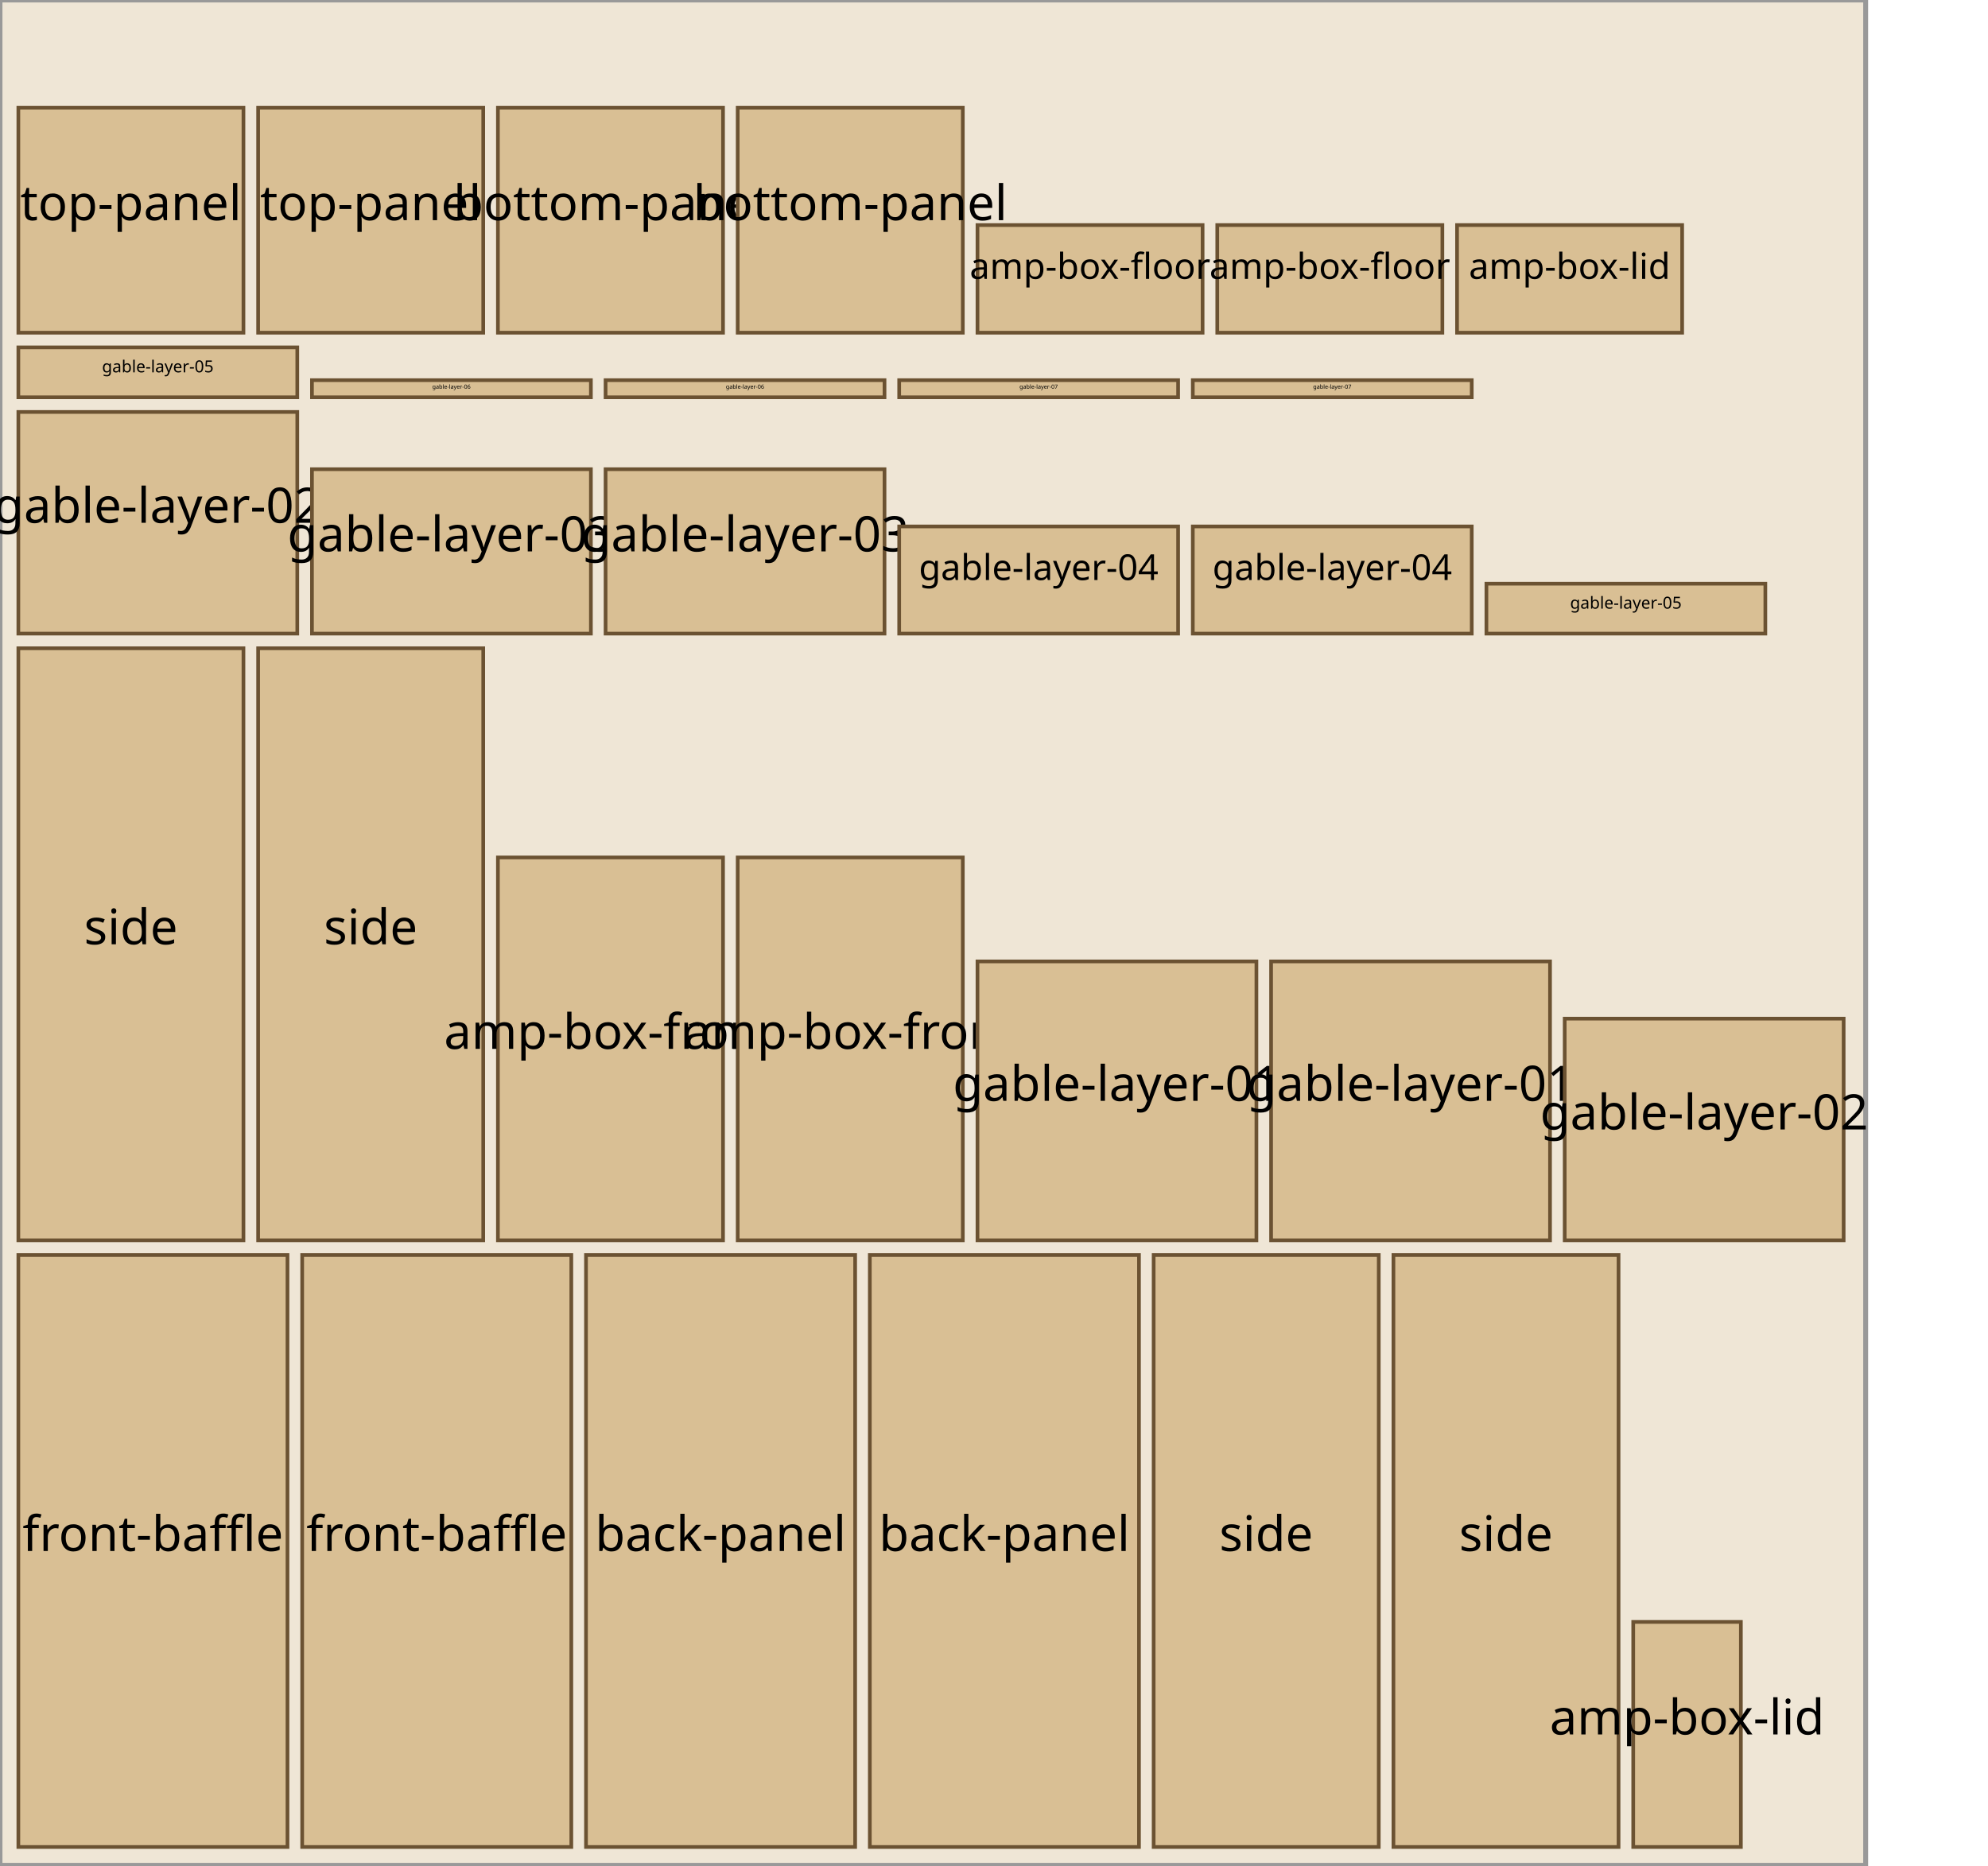
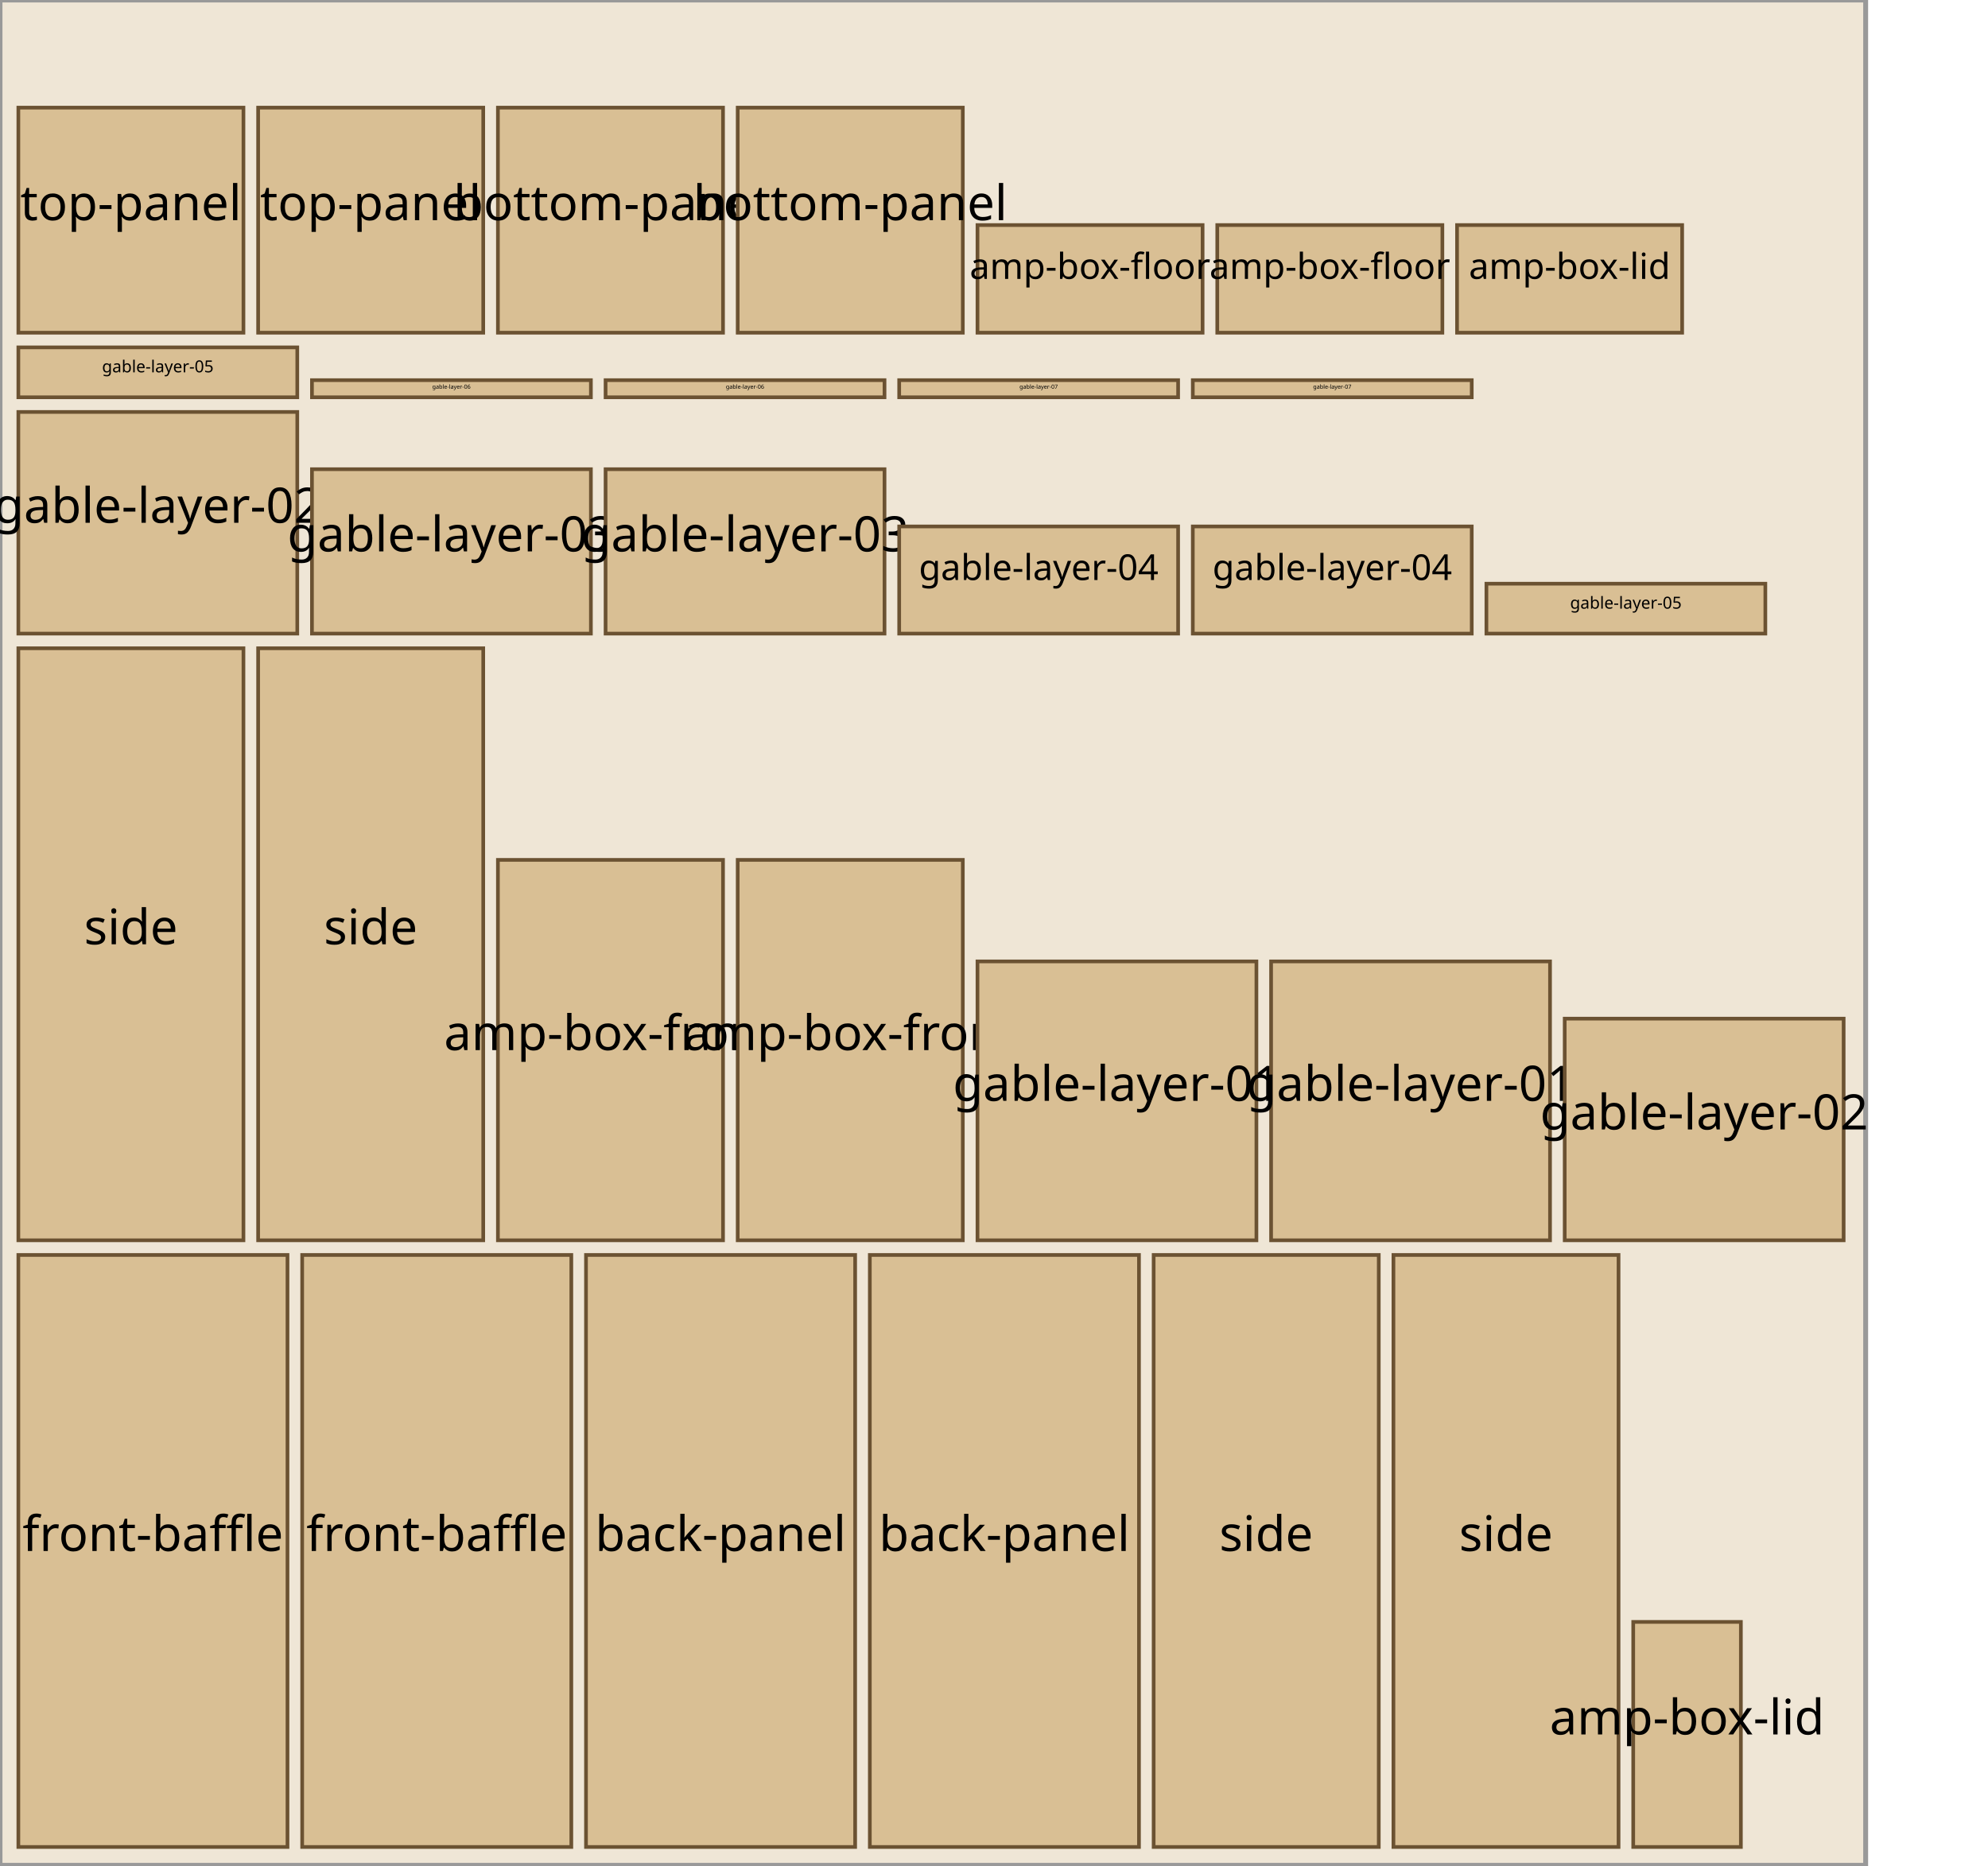
<svg xmlns="http://www.w3.org/2000/svg" viewBox="0 0 1625 1525" width="406.25" height="381.25">
  <rect x="0" y="0" width="1525" height="1525" fill="#efe6d6" stroke="#999" stroke-width="4" />
  <rect x="15.0" y="1026.0" width="220.0" height="484.0" fill="#d9bf94" stroke="#6b5232" stroke-width="3" />
  <text x="125.0" y="1268.0" font-size="40" text-anchor="middle" font-family="sans-serif">front-baffle</text>
  <rect x="247.0" y="1026.0" width="220.0" height="484.0" fill="#d9bf94" stroke="#6b5232" stroke-width="3" />
  <text x="357.0" y="1268.0" font-size="40" text-anchor="middle" font-family="sans-serif">front-baffle</text>
  <rect x="479.0" y="1026.0" width="220.0" height="484.0" fill="#d9bf94" stroke="#6b5232" stroke-width="3" />
  <text x="589.0" y="1268.0" font-size="40" text-anchor="middle" font-family="sans-serif">back-panel</text>
  <rect x="711.0" y="1026.0" width="220.0" height="484.0" fill="#d9bf94" stroke="#6b5232" stroke-width="3" />
  <text x="821.0" y="1268.0" font-size="40" text-anchor="middle" font-family="sans-serif">back-panel</text>
  <rect x="943.0" y="1026.0" width="184.0" height="484.0" fill="#d9bf94" stroke="#6b5232" stroke-width="3" />
  <text x="1035.0" y="1268.0" font-size="40" text-anchor="middle" font-family="sans-serif">side</text>
  <rect x="1139.0" y="1026.0" width="184.0" height="484.0" fill="#d9bf94" stroke="#6b5232" stroke-width="3" />
  <text x="1231.0" y="1268.0" font-size="40" text-anchor="middle" font-family="sans-serif">side</text>
  <rect x="15.0" y="530.0" width="184.0" height="484.0" fill="#d9bf94" stroke="#6b5232" stroke-width="3" />
  <text x="107.0" y="772.0" font-size="40" text-anchor="middle" font-family="sans-serif">side</text>
  <rect x="211.0" y="530.0" width="184.0" height="484.0" fill="#d9bf94" stroke="#6b5232" stroke-width="3" />
  <text x="303.0" y="772.0" font-size="40" text-anchor="middle" font-family="sans-serif">side</text>
-   <rect x="407.0" y="701.0" width="184.0" height="313.0" fill="#d9bf94" stroke="#6b5232" stroke-width="3" />
-   <text x="499.0" y="857.5" font-size="40" text-anchor="middle" font-family="sans-serif">amp-box-front</text>
-   <rect x="603.0" y="701.0" width="184.0" height="313.0" fill="#d9bf94" stroke="#6b5232" stroke-width="3" />
-   <text x="695.0" y="857.5" font-size="40" text-anchor="middle" font-family="sans-serif">amp-box-front</text>
+   <rect x="407.0" y="703.0" width="184.0" height="311.0" fill="#d9bf94" stroke="#6b5232" stroke-width="3" />
+   <text x="499.0" y="858.5" font-size="40" text-anchor="middle" font-family="sans-serif">amp-box-front</text>
+   <rect x="603.0" y="703.0" width="184.0" height="311.0" fill="#d9bf94" stroke="#6b5232" stroke-width="3" />
+   <text x="695.0" y="858.5" font-size="40" text-anchor="middle" font-family="sans-serif">amp-box-front</text>
  <rect x="799.0" y="786.0" width="228.0" height="228.0" fill="#d9bf94" stroke="#6b5232" stroke-width="3" />
  <text x="913.0" y="900.0" font-size="40" text-anchor="middle" font-family="sans-serif">gable-layer-01</text>
  <rect x="1039.0" y="786.0" width="228.0" height="228.0" fill="#d9bf94" stroke="#6b5232" stroke-width="3" />
  <text x="1153.0" y="900.0" font-size="40" text-anchor="middle" font-family="sans-serif">gable-layer-01</text>
  <rect x="1279.0" y="832.8" width="228.0" height="181.2" fill="#d9bf94" stroke="#6b5232" stroke-width="3" />
  <text x="1393.0" y="923.4" font-size="40" text-anchor="middle" font-family="sans-serif">gable-layer-02</text>
  <rect x="15.0" y="336.8" width="228.0" height="181.2" fill="#d9bf94" stroke="#6b5232" stroke-width="3" />
  <text x="129.0" y="427.4" font-size="40" text-anchor="middle" font-family="sans-serif">gable-layer-02</text>
  <rect x="255.0" y="383.6" width="228.0" height="134.4" fill="#d9bf94" stroke="#6b5232" stroke-width="3" />
  <text x="369.0" y="450.8" font-size="40" text-anchor="middle" font-family="sans-serif">gable-layer-03</text>
  <rect x="495.0" y="383.6" width="228.0" height="134.4" fill="#d9bf94" stroke="#6b5232" stroke-width="3" />
  <text x="609.0" y="450.8" font-size="40" text-anchor="middle" font-family="sans-serif">gable-layer-03</text>
  <rect x="735.0" y="430.4" width="228.0" height="87.6" fill="#d9bf94" stroke="#6b5232" stroke-width="3" />
  <text x="849.0" y="474.2" font-size="29.2" text-anchor="middle" font-family="sans-serif">gable-layer-04</text>
  <rect x="975.0" y="430.4" width="228.0" height="87.6" fill="#d9bf94" stroke="#6b5232" stroke-width="3" />
  <text x="1089.0" y="474.2" font-size="29.2" text-anchor="middle" font-family="sans-serif">gable-layer-04</text>
  <rect x="1215.0" y="477.2" width="228.0" height="40.8" fill="#d9bf94" stroke="#6b5232" stroke-width="3" />
  <text x="1329.0" y="497.6" font-size="13.6" text-anchor="middle" font-family="sans-serif">gable-layer-05</text>
  <rect x="15.0" y="284" width="228.0" height="40.8" fill="#d9bf94" stroke="#6b5232" stroke-width="3" />
  <text x="129.0" y="304.4" font-size="13.6" text-anchor="middle" font-family="sans-serif">gable-layer-05</text>
  <rect x="255.0" y="310.8" width="228.0" height="14.0" fill="#d9bf94" stroke="#6b5232" stroke-width="3" />
  <text x="369.0" y="317.8" font-size="4.667" text-anchor="middle" font-family="sans-serif">gable-layer-06</text>
  <rect x="495.0" y="310.8" width="228.0" height="14.0" fill="#d9bf94" stroke="#6b5232" stroke-width="3" />
  <text x="609.0" y="317.8" font-size="4.667" text-anchor="middle" font-family="sans-serif">gable-layer-06</text>
  <rect x="735.0" y="310.8" width="228.0" height="14.0" fill="#d9bf94" stroke="#6b5232" stroke-width="3" />
  <text x="849.0" y="317.8" font-size="4.667" text-anchor="middle" font-family="sans-serif">gable-layer-07</text>
  <rect x="975.0" y="310.8" width="228.0" height="14.0" fill="#d9bf94" stroke="#6b5232" stroke-width="3" />
  <text x="1089.0" y="317.8" font-size="4.667" text-anchor="middle" font-family="sans-serif">gable-layer-07</text>
  <rect x="15.0" y="88.0" width="184.0" height="184.0" fill="#d9bf94" stroke="#6b5232" stroke-width="3" />
  <text x="107.0" y="180.0" font-size="40" text-anchor="middle" font-family="sans-serif">top-panel</text>
  <rect x="211.0" y="88.0" width="184.0" height="184.0" fill="#d9bf94" stroke="#6b5232" stroke-width="3" />
  <text x="303.0" y="180.0" font-size="40" text-anchor="middle" font-family="sans-serif">top-panel</text>
  <rect x="407.0" y="88.0" width="184.0" height="184.0" fill="#d9bf94" stroke="#6b5232" stroke-width="3" />
  <text x="499.0" y="180.0" font-size="40" text-anchor="middle" font-family="sans-serif">bottom-panel</text>
  <rect x="603.0" y="88.0" width="184.0" height="184.0" fill="#d9bf94" stroke="#6b5232" stroke-width="3" />
  <text x="695.0" y="180.0" font-size="40" text-anchor="middle" font-family="sans-serif">bottom-panel</text>
  <rect x="799.0" y="184.0" width="184.0" height="88.0" fill="#d9bf94" stroke="#6b5232" stroke-width="3" />
  <text x="891.0" y="228.0" font-size="29.333" text-anchor="middle" font-family="sans-serif">amp-box-floor</text>
  <rect x="995.0" y="184.0" width="184.0" height="88.0" fill="#d9bf94" stroke="#6b5232" stroke-width="3" />
  <text x="1087.0" y="228.0" font-size="29.333" text-anchor="middle" font-family="sans-serif">amp-box-floor</text>
  <rect x="1191.0" y="184.0" width="184.0" height="88.0" fill="#d9bf94" stroke="#6b5232" stroke-width="3" />
  <text x="1283.0" y="228.0" font-size="29.333" text-anchor="middle" font-family="sans-serif">amp-box-lid</text>
  <rect x="1335.0" y="1326.0" width="88.0" height="184.0" fill="#d9bf94" stroke="#6b5232" stroke-width="3" />
  <text x="1379.0" y="1418.0" font-size="40" text-anchor="middle" font-family="sans-serif">amp-box-lid</text>
</svg>
